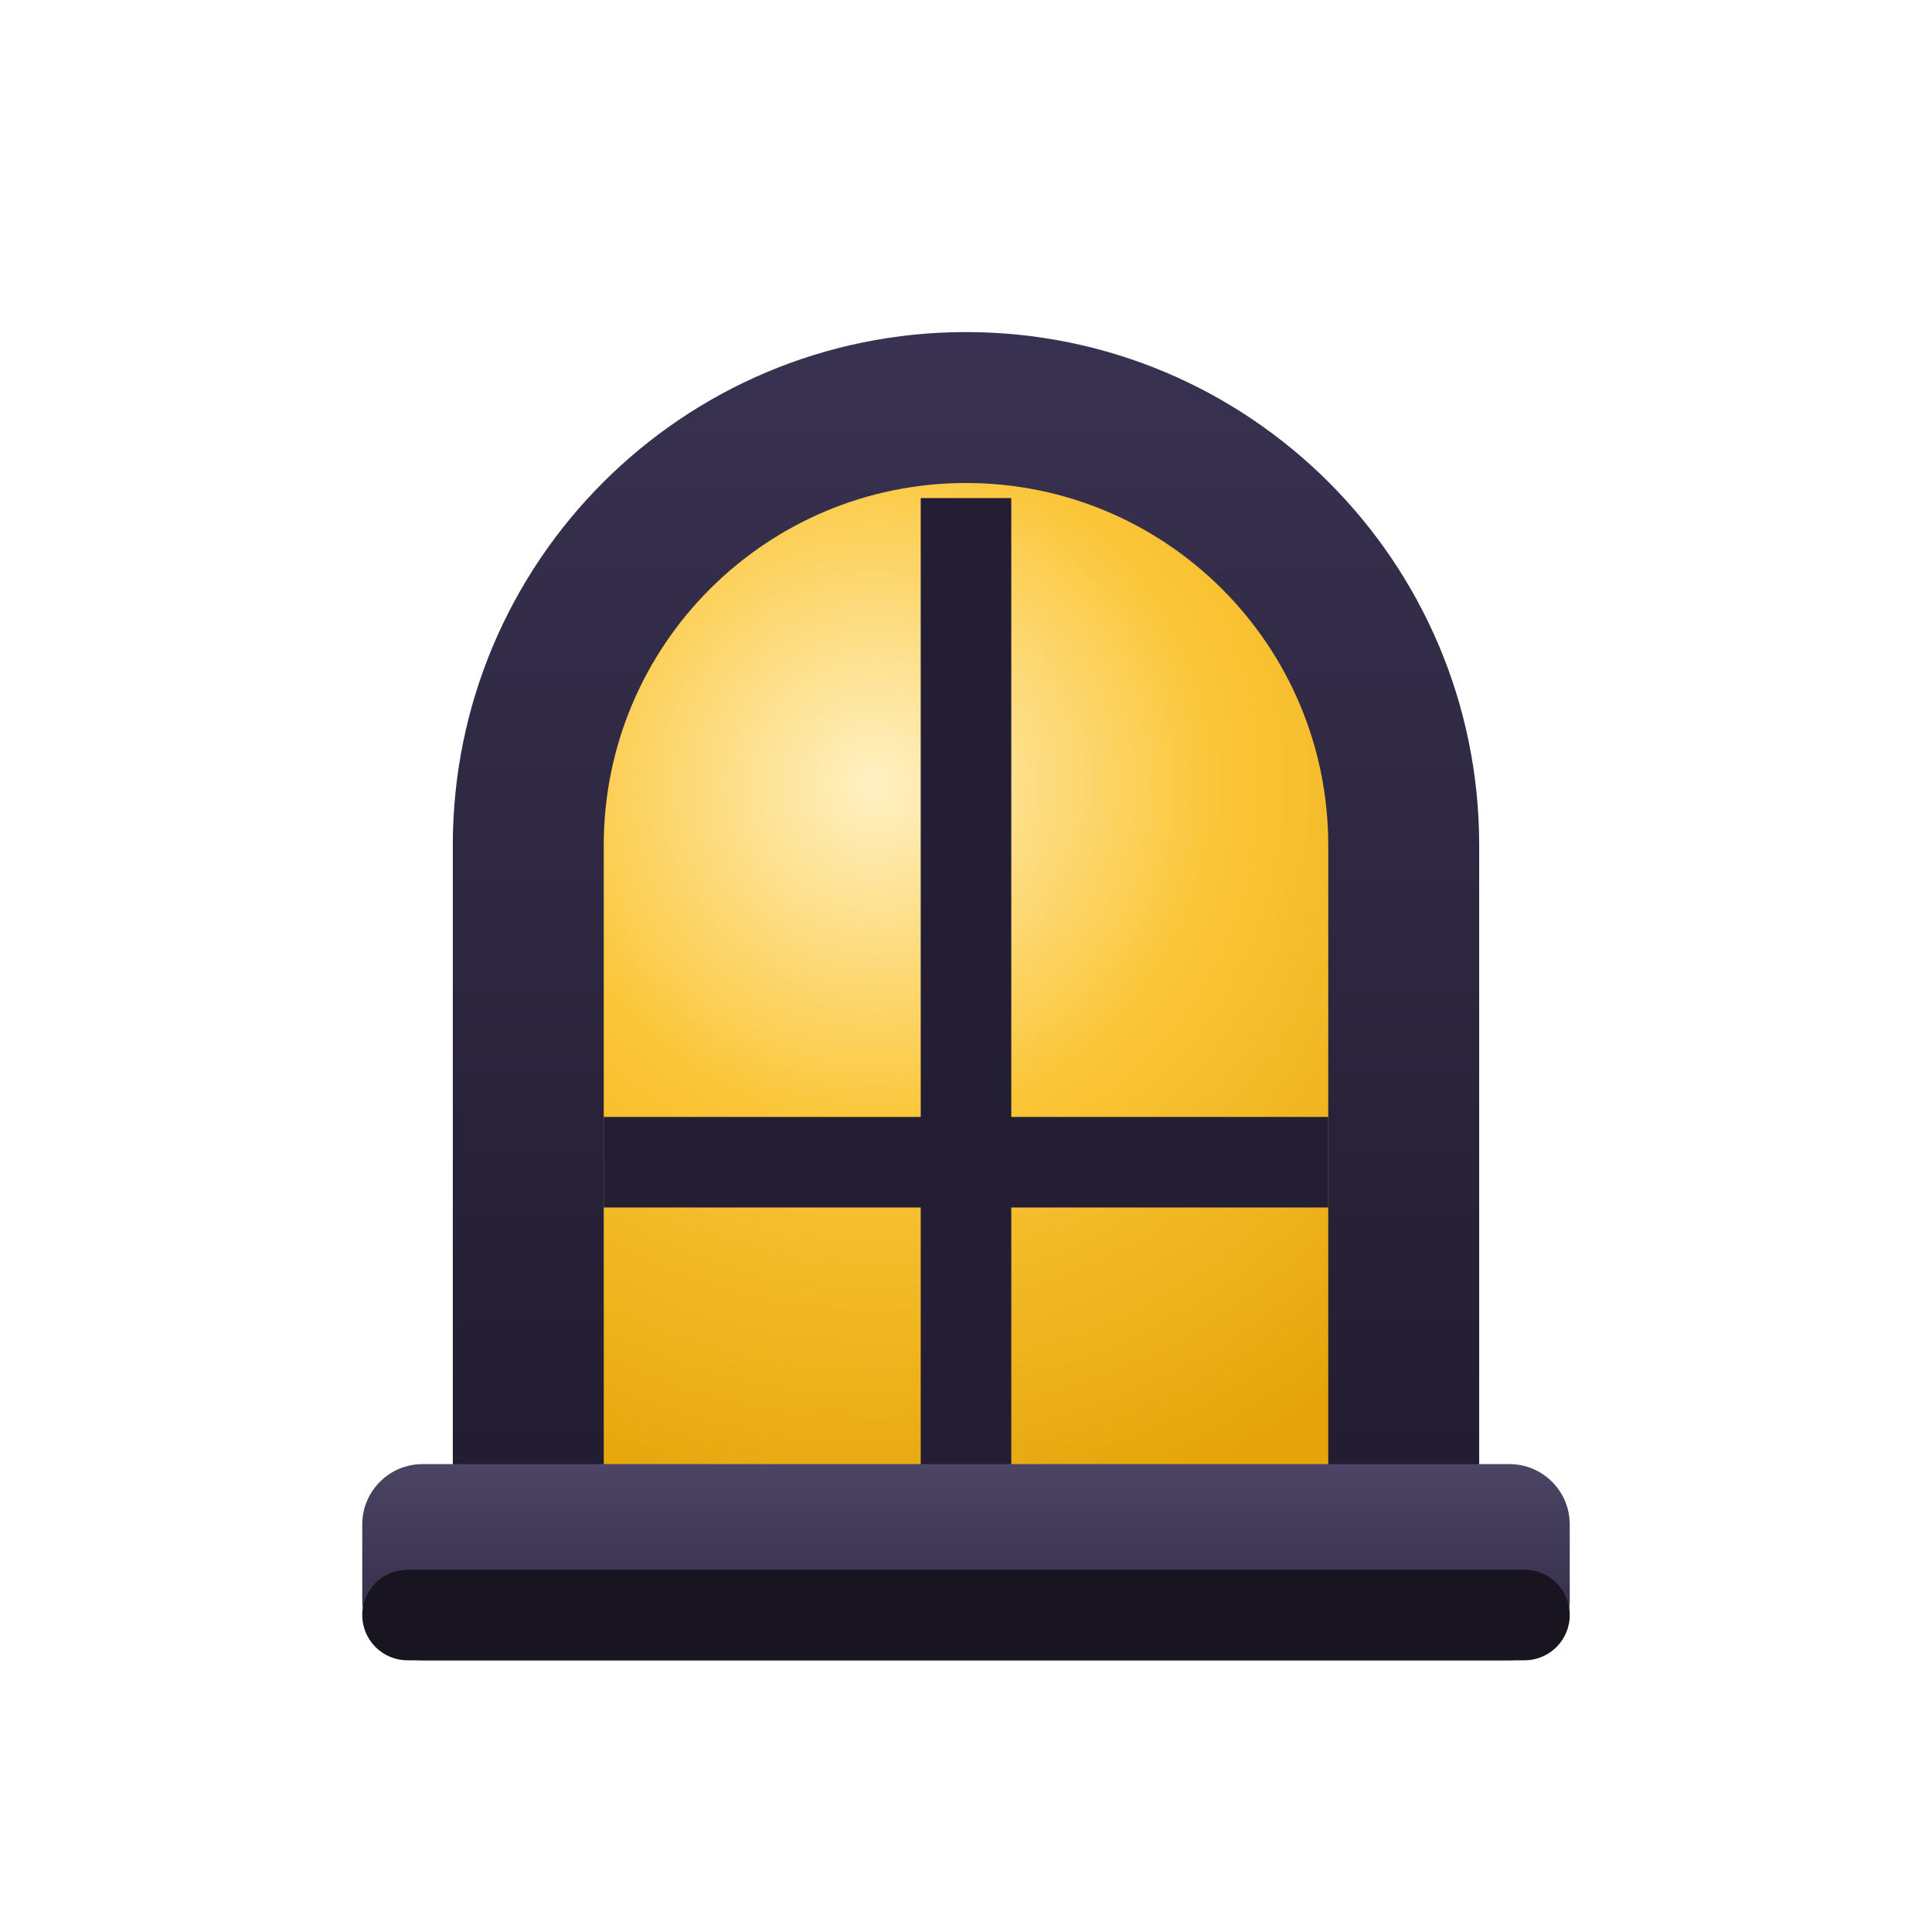
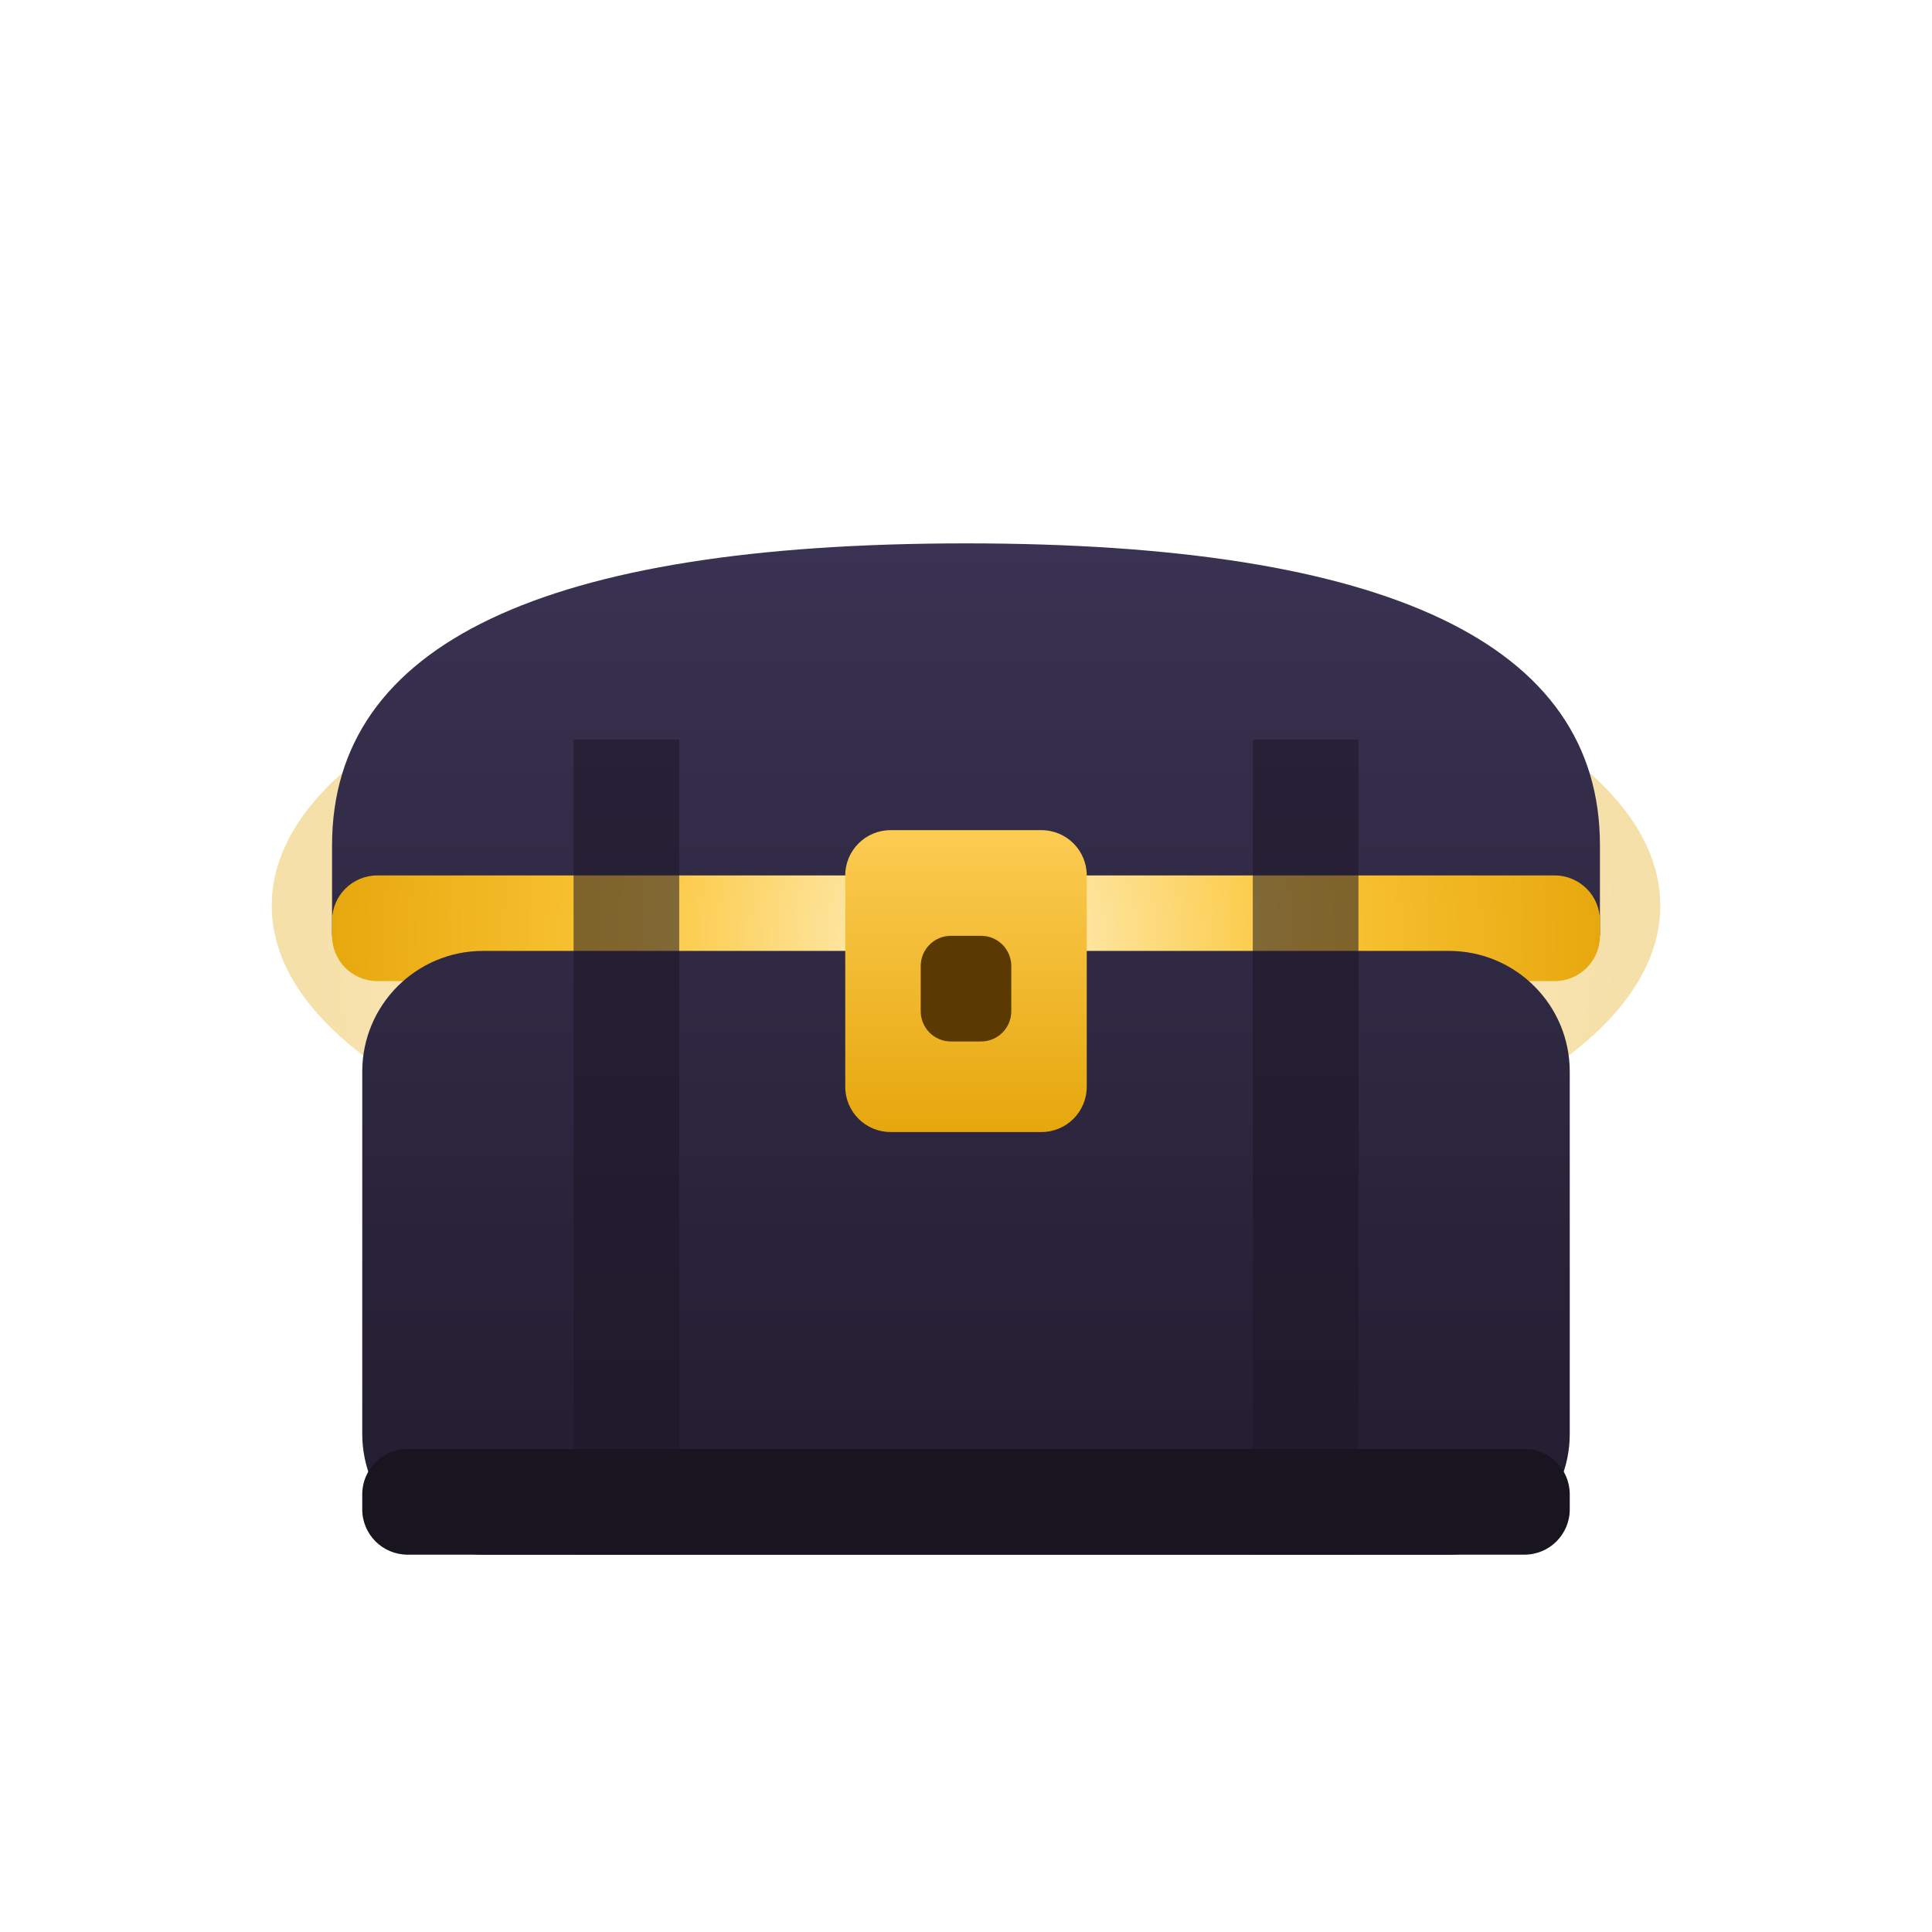
<svg xmlns="http://www.w3.org/2000/svg" width="128" height="128" viewBox="0 0 128 128">
  <defs>
-     <linearGradient id="frame" x1="64" y1="20" x2="64" y2="104" gradientUnits="userSpaceOnUse">
+     <linearGradient id="chest" x1="64" y1="36" x2="64" y2="104" gradientUnits="userSpaceOnUse">
      <stop offset="0" stop-color="#3A3252" />
-       <stop offset="1" stop-color="#201B2D" />
+       <stop offset="1" stop-color="#211C2E" />
    </linearGradient>
-     <linearGradient id="sill" x1="64" y1="96" x2="64" y2="112" gradientUnits="userSpaceOnUse">
-       <stop offset="0" stop-color="#4E4666" />
-       <stop offset="1" stop-color="#2B2641" />
-     </linearGradient>
-     <radialGradient id="glass" cx="58" cy="52" r="50" gradientUnits="userSpaceOnUse">
-       <stop offset="0" stop-color="#FFF1C4" />
-       <stop offset="0.45" stop-color="#FBC638" />
+     <radialGradient id="glow" cx="64" cy="62" r="44" gradientUnits="userSpaceOnUse">
+       <stop offset="0" stop-color="#FFF6D8" />
+       <stop offset="0.5" stop-color="#FBC638" />
      <stop offset="1" stop-color="#E5A50A" />
    </radialGradient>
+     <linearGradient id="clasp" x1="64" y1="52" x2="64" y2="76" gradientUnits="userSpaceOnUse">
+       <stop offset="0" stop-color="#FFD15C" />
+       <stop offset="1" stop-color="#E5A50A" />
+     </linearGradient>
  </defs>
-   <path d="M30 100 V56 a34 34 0 0 1 68 0 V100 Z" fill="url(#frame)" />
-   <path d="M40 98 V56 a24 24 0 0 1 48 0 V98 Z" fill="url(#glass)" />
-   <rect x="61" y="33" width="6" height="65" fill="#231E33" />
-   <rect x="40" y="74" width="48" height="6" fill="#231E33" />
-   <rect x="24" y="97" width="80" height="13" rx="4" fill="url(#sill)" />
-   <rect x="24" y="104" width="80" height="6" rx="3" fill="#181420" />
+   <ellipse cx="64" cy="60" rx="46" ry="20" fill="url(#glow)" opacity="0.35" />
+   <path d="M22 62 V56 Q22 36 64 36 Q106 36 106 56 V62 Z" fill="url(#chest)" />
+   <rect x="22" y="58" width="84" height="7" rx="3" fill="url(#glow)" />
+   <rect x="24" y="63" width="80" height="40" rx="8" fill="url(#chest)" />
+   <rect x="38" y="49" width="7" height="54" fill="#1B1626" opacity="0.55" />
+   <rect x="83" y="49" width="7" height="54" fill="#1B1626" opacity="0.55" />
+   <rect x="56" y="55" width="16" height="20" rx="3" fill="url(#clasp)" />
+   <rect x="61" y="62" width="6" height="7" rx="2" fill="#5A3A02" />
+   <rect x="24" y="96" width="80" height="7" rx="3" fill="#181420" />
</svg>
